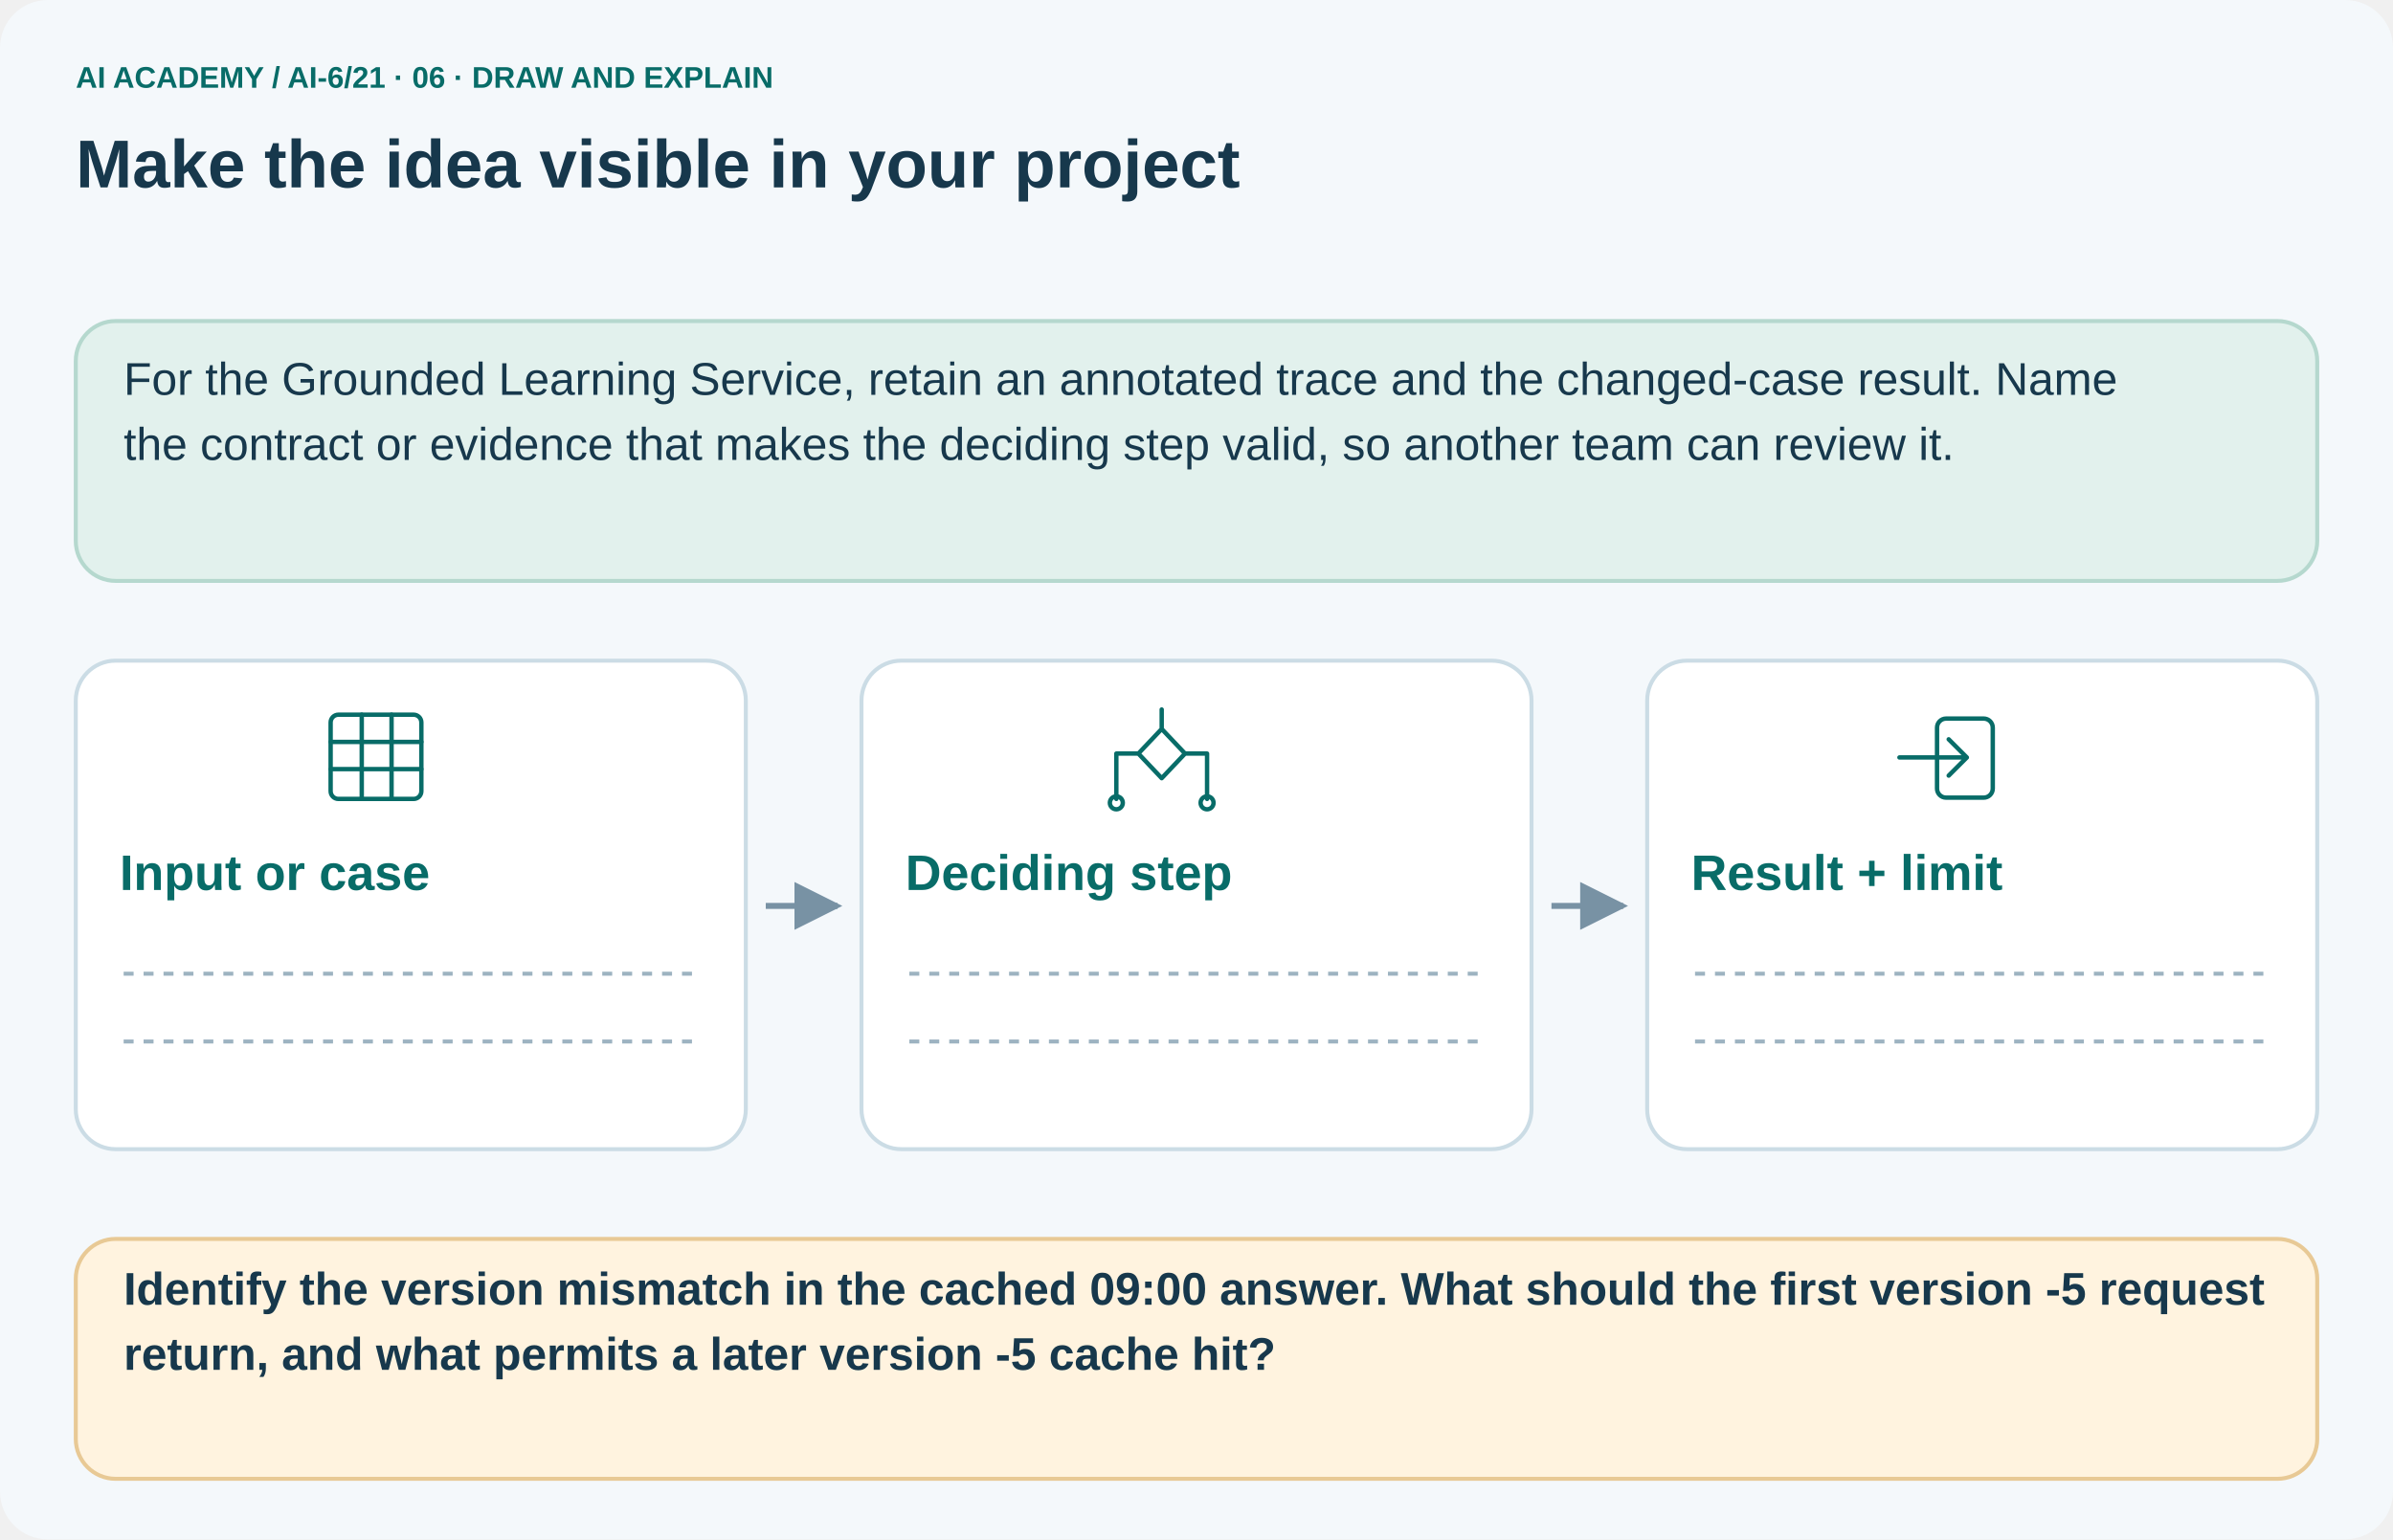
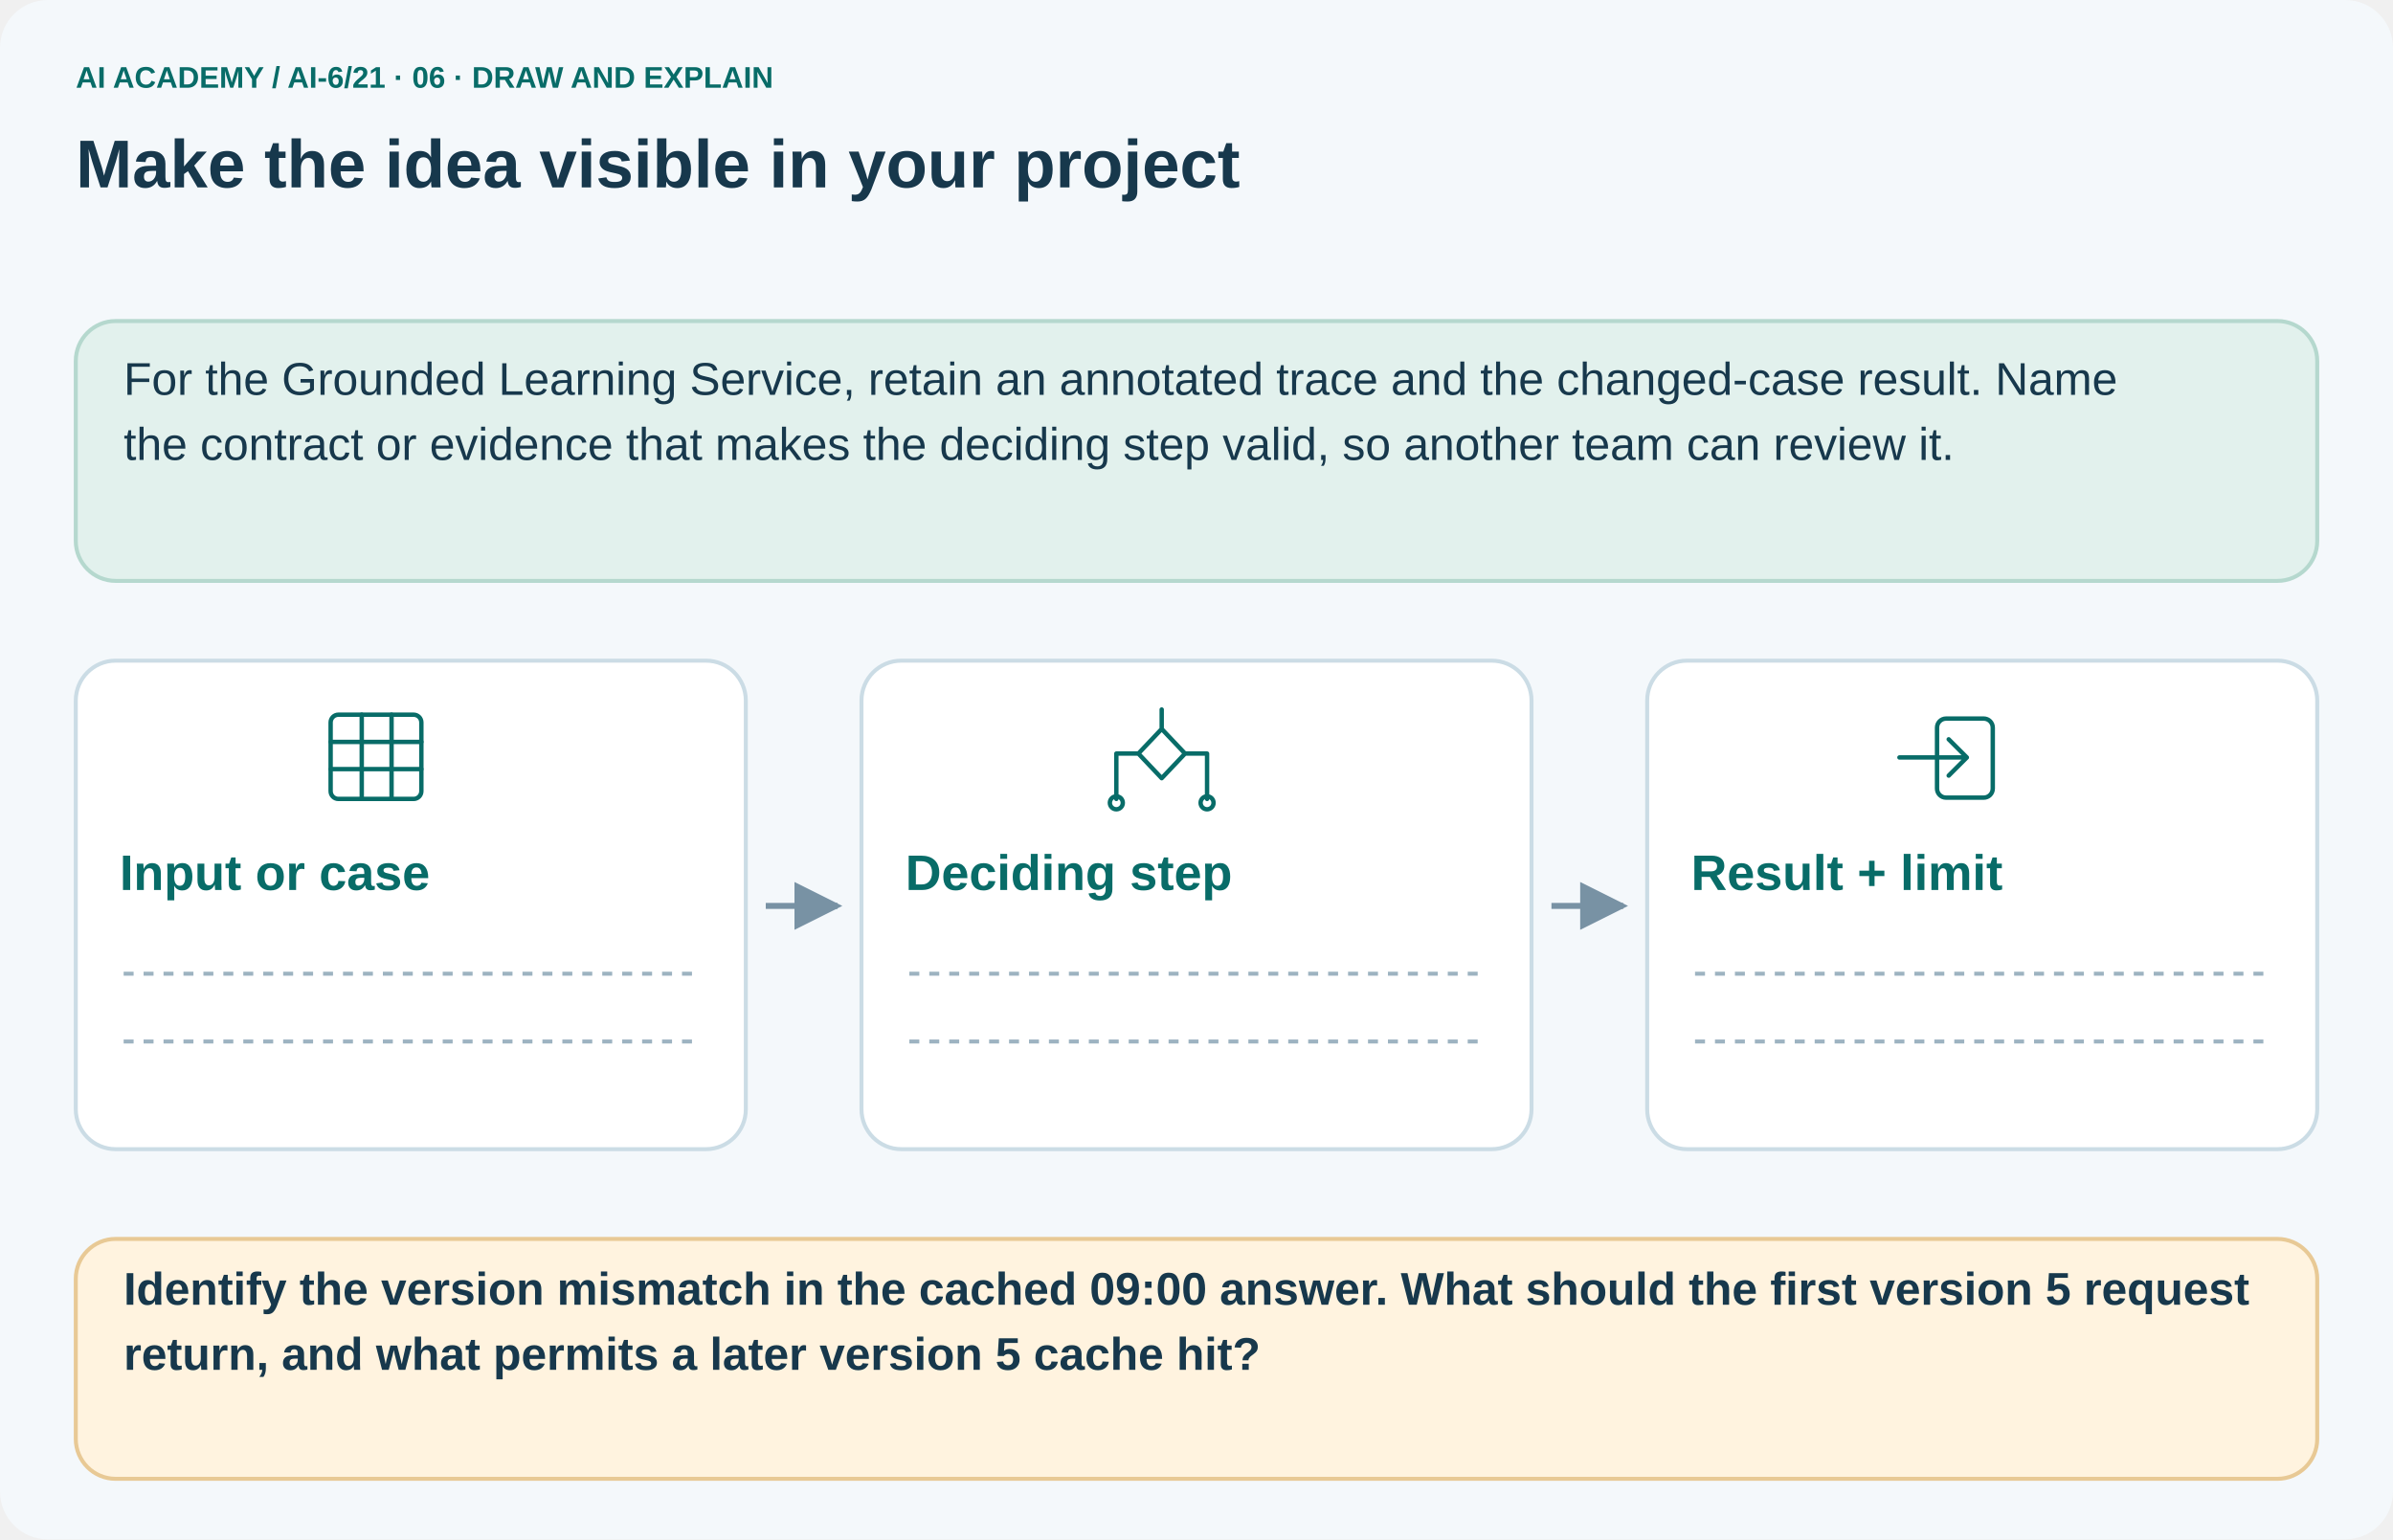
<svg xmlns="http://www.w3.org/2000/svg" width="1200" height="772" viewBox="0 0 1200 772" role="img" aria-labelledby="title desc">
  <defs>
    <marker id="arrow" viewBox="0 0 10 10" refX="9" refY="5" markerWidth="8" markerHeight="8" orient="auto">
      <path d="M0 0L10 5L0 10" fill="#7892a4" />
    </marker>
  </defs>
  <rect width="1200" height="772" rx="24" fill="#f4f8fb" />
  <g font-family="Arial, Helvetica, sans-serif">
    <text x="38" y="44" fill="#086c68" font-size="15" font-weight="750">
      <tspan x="38" dy="0">AI ACADEMY / AI-6/21 · 06 · DRAW AND EXPLAIN</tspan>
    </text>
    <text x="38" y="94" fill="#17384c" font-size="34" font-weight="750">
      <tspan x="38" dy="0">Make the idea visible in your project</tspan>
    </text>
    <rect x="38" y="161" width="1124" height="130.32" rx="20" fill="#e2f1ed" stroke="#b5d8ce" stroke-width="2" />
    <text x="62" y="198" fill="#17384c" font-size="23" font-weight="500">
      <tspan x="62" dy="0">For the Grounded Learning Service, retain an annotated trace and the changed-case result. Name</tspan>
      <tspan x="62" dy="32.66">the contract or evidence that makes the deciding step valid, so another team can review it.</tspan>
    </text>
    <rect x="38" y="331.32" width="336" height="245" rx="20" fill="#fff" stroke="#cbdce5" stroke-width="2" />
    <g transform="translate(158 349.32) scale(0.65)" fill="none" stroke="#086c68" stroke-width="3.4" stroke-linecap="round" stroke-linejoin="round">
      <rect x="12" y="14" width="70" height="65" rx="6" />
      <path d="M12 35 H82 M12 56 H82 M36 14 V79 M59 14 V79" />
    </g>
    <text x="60" y="446.32" fill="#086c68" font-size="25" font-weight="750">
      <tspan x="60" dy="0">Input or case</tspan>
    </text>
    <path d="M62 488.32h288 M62 522.32h288" stroke="#9db3c1" stroke-width="2" stroke-dasharray="5 5" />
    <path d="M384 454.32 L420 454.32" stroke="#7892a4" stroke-width="3" fill="none" marker-end="url(#arrow)" />
    <rect x="432" y="331.32" width="336" height="245" rx="20" fill="#fff" stroke="#cbdce5" stroke-width="2" />
    <g transform="translate(552 349.32) scale(0.65)" fill="none" stroke="#086c68" stroke-width="3.4" stroke-linecap="round" stroke-linejoin="round">
      <path d="M47 10 V25 M47 25 L29 44 L47 63 L65 44 Z M29 44 H12 V79 M65 44 H82 V79" />
      <circle cx="12" cy="82" r="5" />
      <circle cx="82" cy="82" r="5" />
    </g>
    <text x="454" y="446.32" fill="#086c68" font-size="25" font-weight="750">
      <tspan x="454" dy="0">Deciding step</tspan>
    </text>
    <path d="M456 488.32h288 M456 522.32h288" stroke="#9db3c1" stroke-width="2" stroke-dasharray="5 5" />
    <path d="M778 454.32 L814 454.32" stroke="#7892a4" stroke-width="3" fill="none" marker-end="url(#arrow)" />
    <rect x="826" y="331.32" width="336" height="245" rx="20" fill="#fff" stroke="#cbdce5" stroke-width="2" />
    <g transform="translate(946 349.32) scale(0.65)" fill="none" stroke="#086c68" stroke-width="3.4" stroke-linecap="round" stroke-linejoin="round">
      <rect x="39" y="17" width="43" height="61" rx="7" />
      <path d="M10 47 H62 M48 33 L62 47 L48 61" />
    </g>
    <text x="848" y="446.32" fill="#086c68" font-size="25" font-weight="750">
      <tspan x="848" dy="0">Result + limit</tspan>
    </text>
    <path d="M850 488.32h288 M850 522.32h288" stroke="#9db3c1" stroke-width="2" stroke-dasharray="5 5" />
    <rect x="38" y="621.32" width="1124" height="120.32" rx="20" fill="#fff3df" stroke="#e8c995" stroke-width="2" />
    <text x="62" y="654.32" fill="#17384c" font-size="23" font-weight="650">
-       <tspan x="62" dy="0">Identify the version mismatch in the cached 09:00 answer. What should the first version -5 request</tspan>
-       <tspan x="62" dy="32.66">return, and what permits a later version -5 cache hit?</tspan>
+       <tspan x="62" dy="0">Identify the version mismatch in the cached 09:00 answer. What should the first version 5 request</tspan>
+       <tspan x="62" dy="32.66">return, and what permits a later version 5 cache hit?</tspan>
    </text>
  </g>
</svg>
